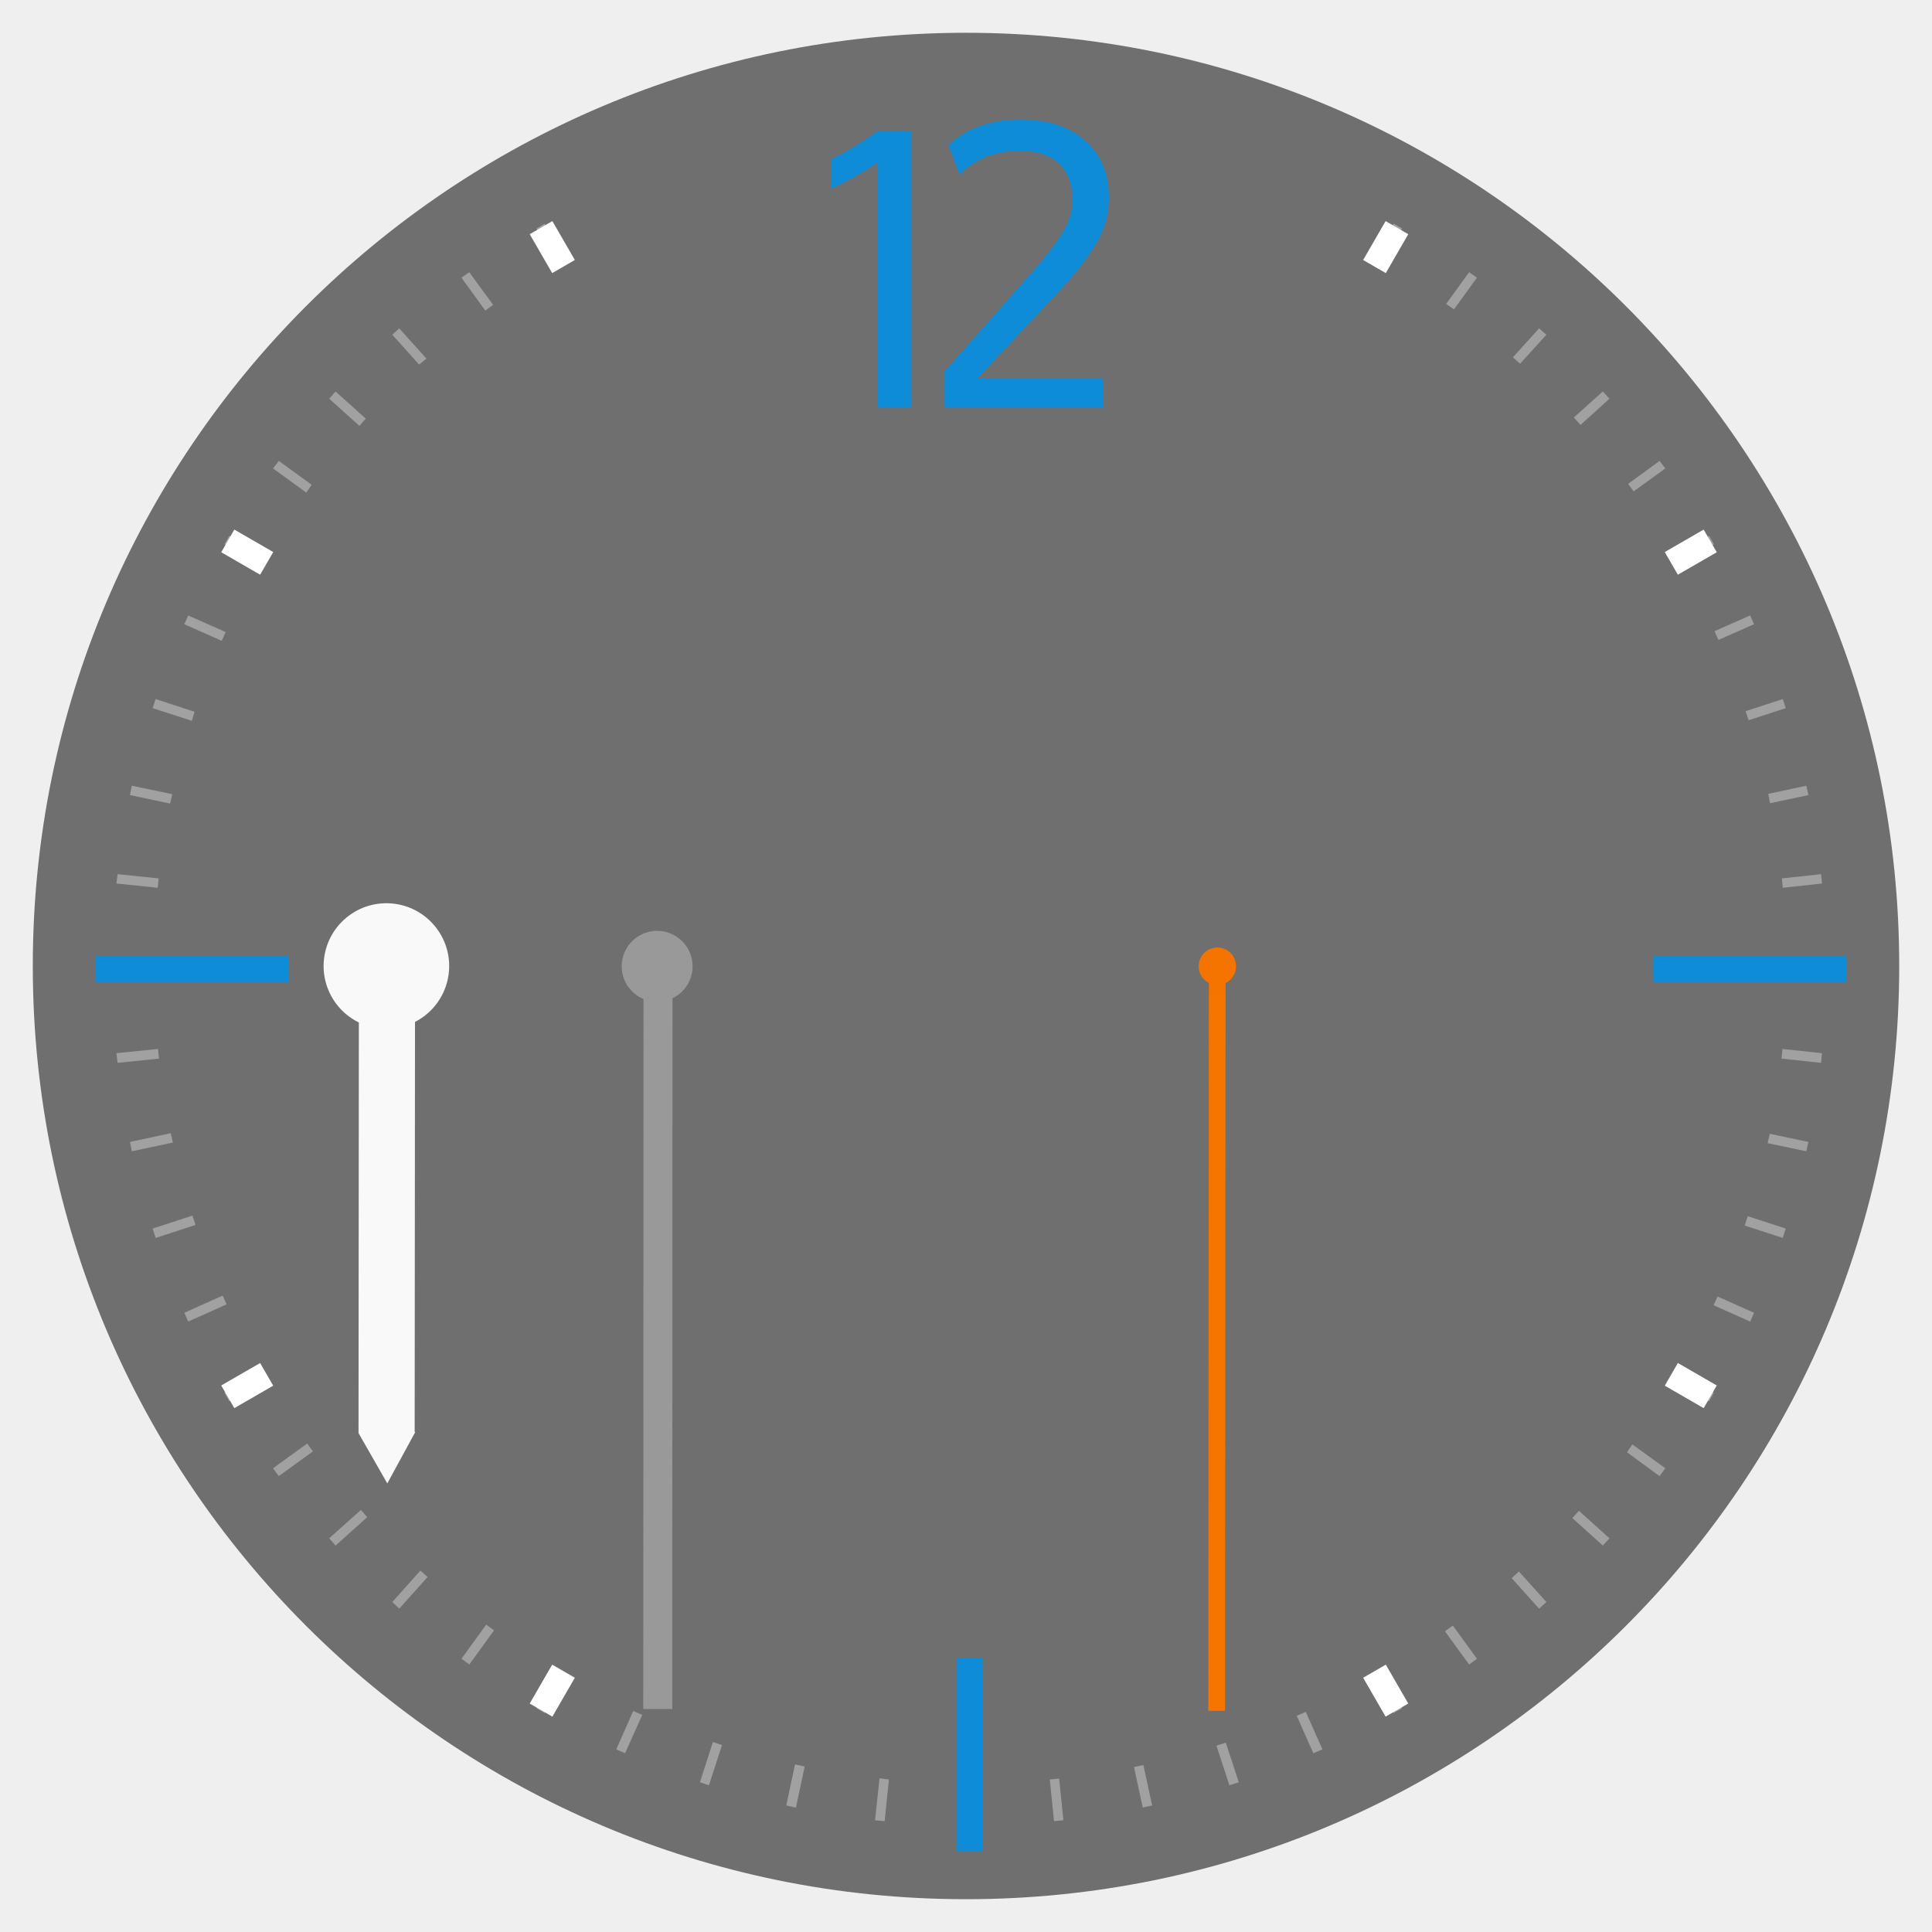
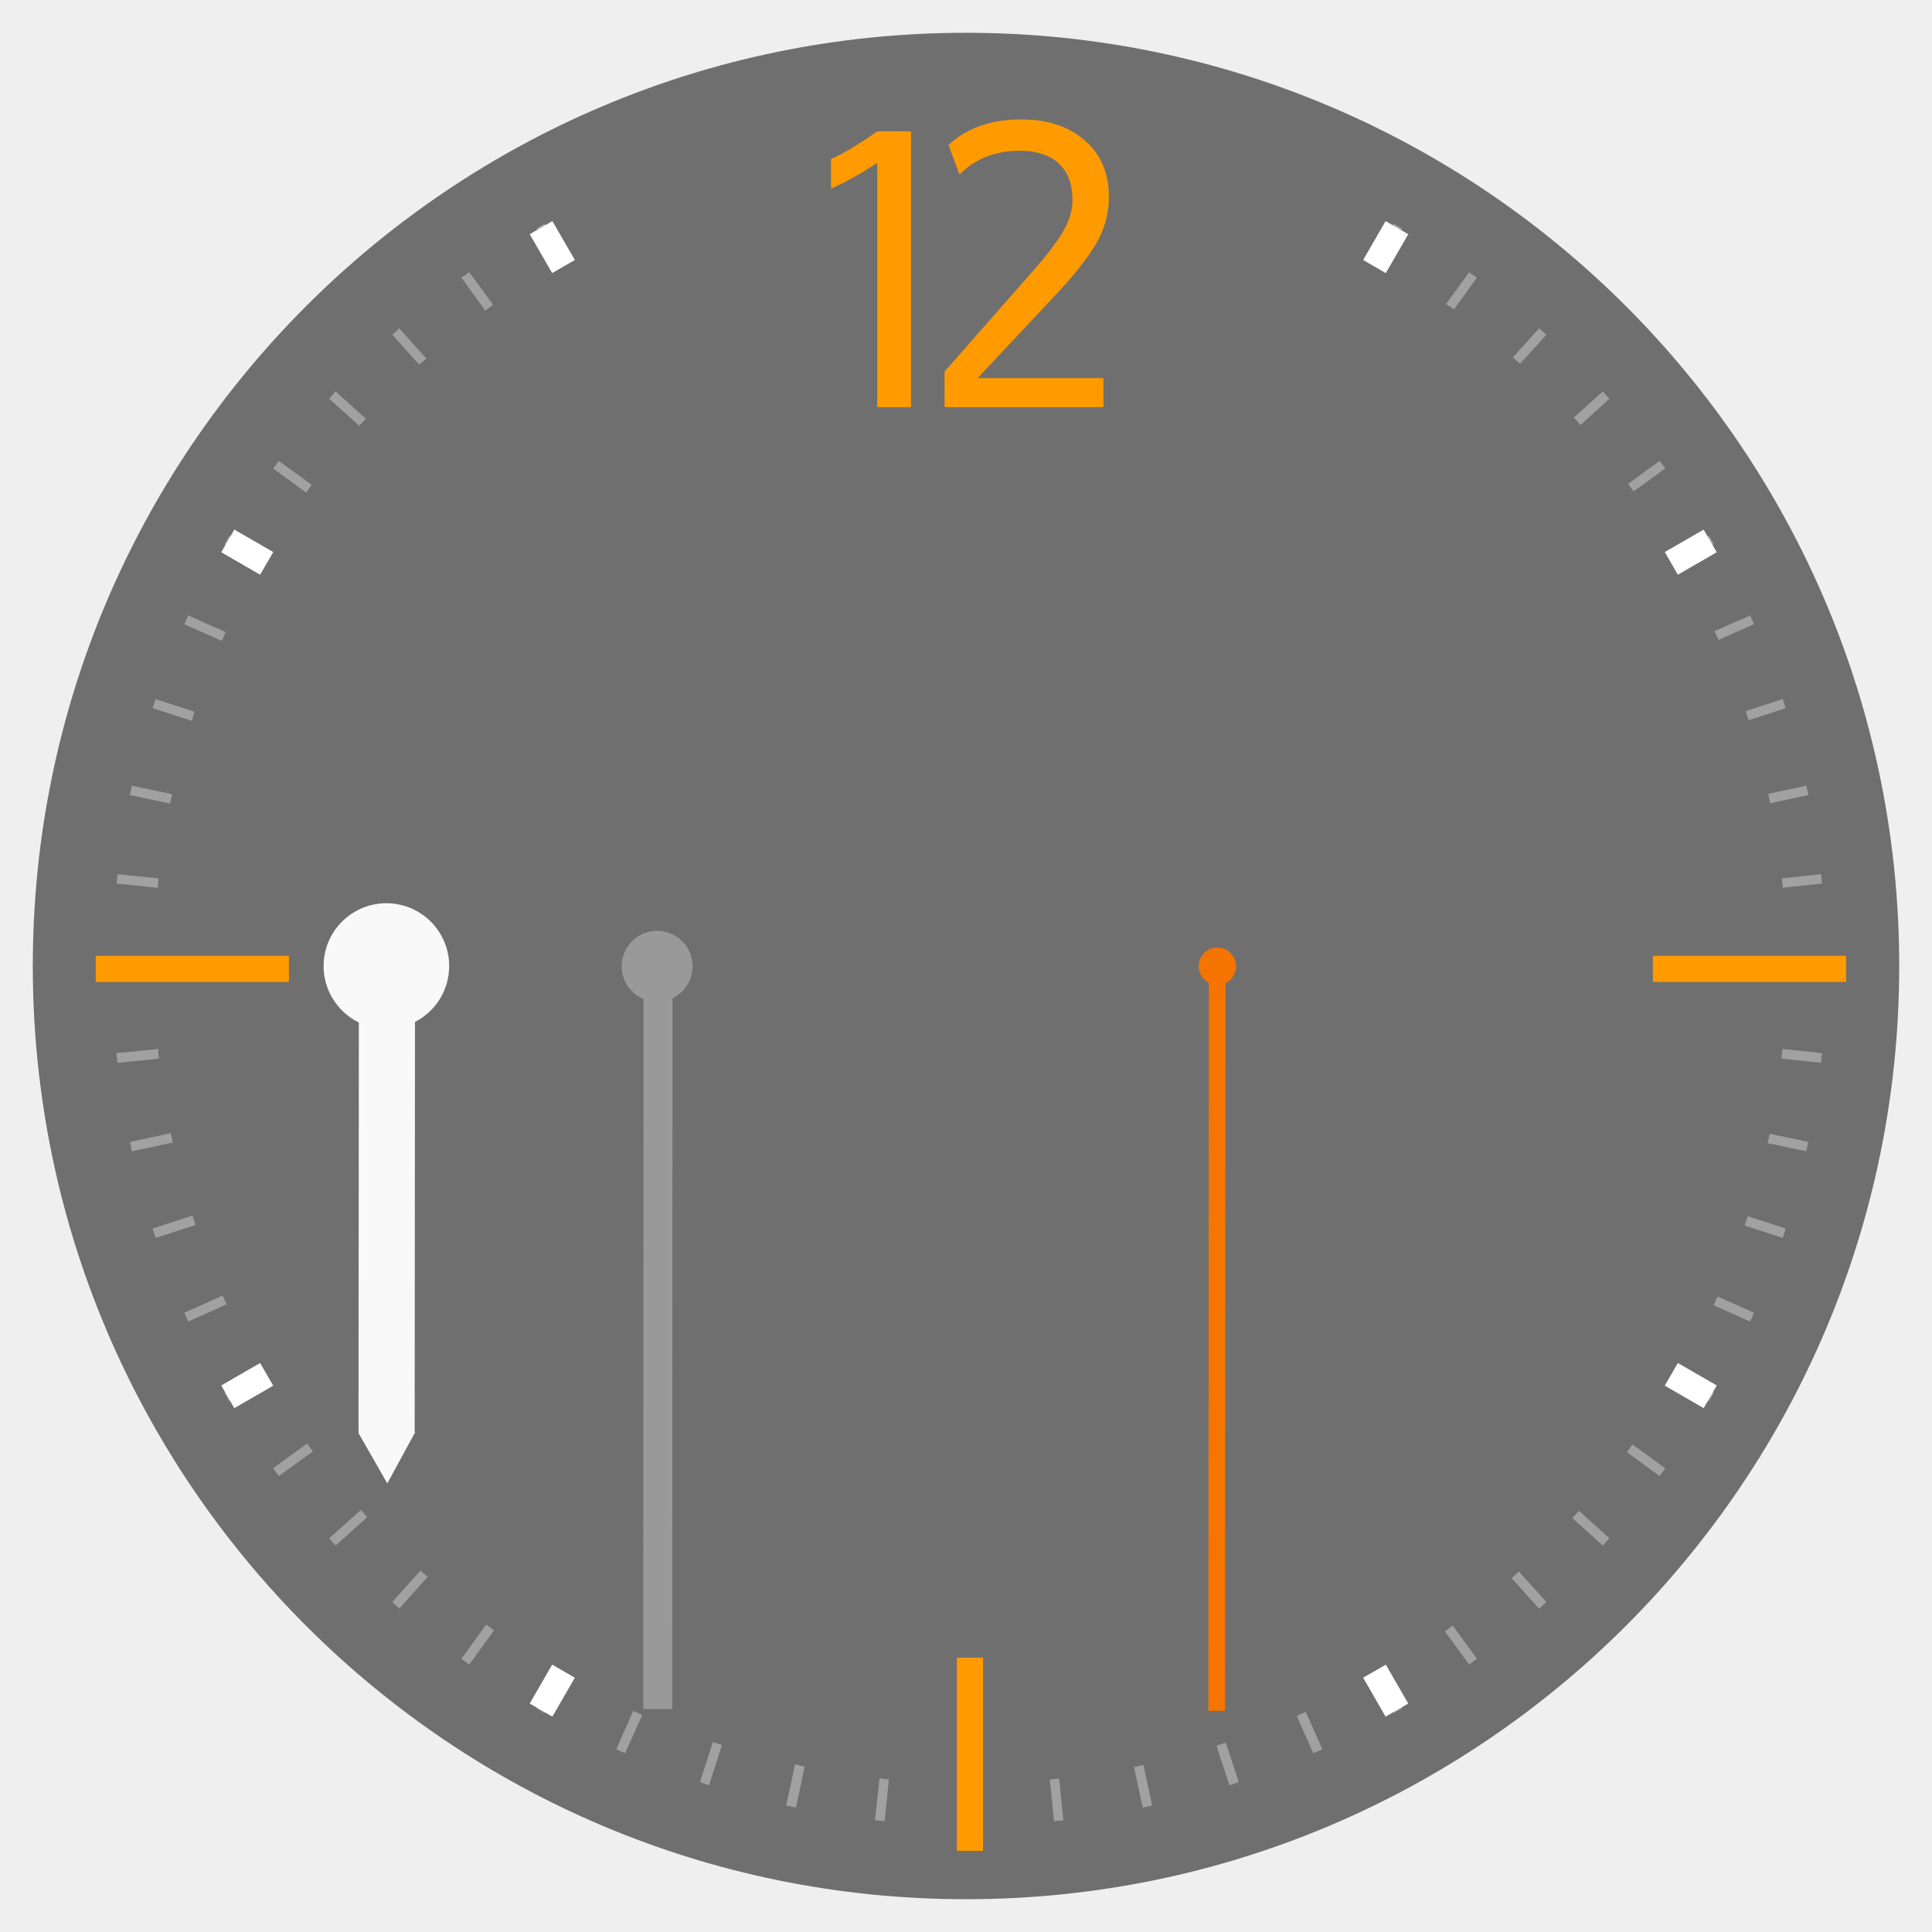
<svg xmlns="http://www.w3.org/2000/svg" xmlns:xlink="http://www.w3.org/1999/xlink" width="200" height="200" version="1.0" id="svg100">
  <defs id="defs19">
    <radialGradient xlink:href="#linearGradient4011" id="radialGradient4671" gradientUnits="userSpaceOnUse" cx="1255.872" cy="382.729" fx="1255.872" fy="382.729" r="96.606" />
    <linearGradient id="linearGradient4011">
      <stop style="stop-color:#232629;stop-opacity:1;" offset="0" id="stop4013" />
      <stop id="stop4019" offset="0.9" style="stop-color:#232629;stop-opacity:0.523;" />
      <stop style="stop-color:#232629;stop-opacity:0.107;" offset="0.96" id="stop4021" />
      <stop style="stop-color:#232629;stop-opacity:0;" offset="1" id="stop4015" />
    </linearGradient>
    <filter style="color-interpolation-filters:sRGB" id="filter5354-4" x="-0.212" width="1.423" y="-0.061" height="1.123">
      <feGaussianBlur stdDeviation="0.876" id="feGaussianBlur5356-7" />
    </filter>
    <filter style="color-interpolation-filters:sRGB" id="filter5358-1" x="-0.103" width="1.206" y="-0.059" height="1.118">
      <feGaussianBlur stdDeviation="0.876" id="feGaussianBlur5360-0" />
    </filter>
  </defs>
  <g id="ClockFace" transform="translate(-917.4624,-480.017)">
    <g id="g4323">
      <rect y="473.017" x="910.462" height="214" width="214" id="rect4069" style="opacity:0.005;fill:#717171;fill-opacity:1;stroke:none" />
      <circle r="96.606" cy="382.729" cx="1255.872" style="fill:url(#radialGradient4671);fill-opacity:1;stroke:none;opacity:0" id="path4329" transform="matrix(1.076543,0,0,1.076543,-334.5376,169.9925)" />
      <g id="g4245">
        <circle r="96.606" cy="382.729" cx="1255.872" transform="translate(-238.4086,197.2873)" style="fill:#191919;fill-opacity:1;stroke:none;opacity:0.6" id="path5099" />
        <g id="g6149" transform="translate(-0.5084997,-0.4121934)">
          <path style="color:#000000;font-style:normal;font-variant:normal;font-weight:normal;font-stretch:normal;font-size:medium;line-height:normal;font-family:Sans;-inkscape-font-specification:Sans;text-indent:0;text-align:start;text-decoration:none;text-decoration-line:none;letter-spacing:normal;word-spacing:normal;text-transform:none;writing-mode:lr-tb;direction:ltr;baseline-shift:baseline;text-anchor:start;display:inline;overflow:visible;visibility:visible;opacity:0.35;fill:#ffffff;fill-opacity:1;stroke:none;stroke-width:1px;marker:none;enable-background:accumulate" d="m 974.362,503.58 -0.844,0.5 2.094,3.594 c 0.278,-0.163 0.564,-0.308 0.844,-0.469 z m 87.875,0 -2.031,3.531 c 0.293,0.167 0.585,0.33 0.875,0.5 l 2.031,-3.531 z m -95.687,5.031 -0.812,0.562 2.469,3.406 c 0.269,-0.199 0.541,-0.398 0.813,-0.594 z m 103.5,0 -2.375,3.281 c 0.267,0.192 0.548,0.368 0.812,0.562 l 2.375,-3.281 z m -110.75,5.812 -0.719,0.656 2.781,3.094 c 0.24,-0.219 0.508,-0.408 0.75,-0.625 z m 118,0 -2.719,3 c 0.248,0.221 0.504,0.432 0.75,0.656 l 2.719,-3 z m -124.594,6.531 -0.656,0.75 3.125,2.812 c 0.219,-0.247 0.434,-0.505 0.656,-0.75 z m 131.188,0 -3,2.688 c 0.233,0.255 0.458,0.523 0.687,0.781 l 3,-2.719 z m -137.063,7.188 -0.594,0.781 3.438,2.5 c 0.192,-0.268 0.367,-0.547 0.562,-0.812 z m 142.938,0 -3.25,2.375 c 0.191,0.259 0.375,0.52 0.562,0.781 l 3.281,-2.375 z m -148.063,7.75 -0.5,0.875 3.688,2.125 c 0.166,-0.292 0.331,-0.585 0.5,-0.875 z m 153.188,0 -3.5,2.031 c 0.17,0.29 0.333,0.582 0.5,0.875 l 3.5,-2.031 z m -157.438,8.25 -0.406,0.906 3.875,1.719 c 0.133,-0.305 0.27,-0.603 0.406,-0.906 z m 161.688,0 -3.688,1.625 c 0.136,0.301 0.274,0.603 0.406,0.906 l 3.688,-1.625 z m -165.063,8.656 -0.312,0.938 4.062,1.312 c 0.098,-0.308 0.18,-0.631 0.281,-0.938 z m 168.438,0 -3.844,1.25 c 0.102,0.31 0.214,0.626 0.312,0.938 l 3.844,-1.25 z m -170.906,8.969 -0.188,0.969 4.156,0.875 c 0.066,-0.324 0.149,-0.646 0.219,-0.969 z m 173.344,0 -3.937,0.844 c 0.069,0.321 0.122,0.647 0.187,0.969 l 3.969,-0.844 z m -174.812,9.156 -0.125,0.969 4.281,0.438 c 0.031,-0.322 0.059,-0.648 0.094,-0.969 l -4.25,-0.438 z m 176.344,0 -4.062,0.438 c 0.035,0.321 0.063,0.647 0.094,0.969 l 4.062,-0.438 -0.094,-0.969 z m -172.156,18.094 -4.312,0.438 0.125,1 4.281,-0.438 c -0.037,-0.333 -0.061,-0.666 -0.094,-1 z m 168.156,0 c -0.033,0.334 -0.057,0.667 -0.094,1 l 4.094,0.438 0.094,-1 z m -166.844,8.719 -4.219,0.906 0.188,0.969 4.25,-0.906 c -0.071,-0.322 -0.152,-0.645 -0.219,-0.969 z m 165.531,0.062 c -0.067,0.324 -0.148,0.646 -0.219,0.969 l 4,0.844 0.219,-0.969 z m -163.281,8.469 -4.125,1.344 0.312,0.969 4.125,-1.344 c -0.107,-0.323 -0.209,-0.644 -0.312,-0.969 z m 161,0.062 c -0.104,0.325 -0.205,0.646 -0.313,0.969 l 3.938,1.281 0.312,-0.969 z m -157.875,8.219 -3.969,1.781 0.406,0.906 3.969,-1.781 c -0.138,-0.303 -0.272,-0.601 -0.406,-0.906 z m 154.75,0.094 c -0.134,0.303 -0.269,0.605 -0.406,0.906 l 3.781,1.688 0.406,-0.906 z m -150.75,7.781 -3.813,2.188 0.5,0.875 3.813,-2.188 c -0.17,-0.289 -0.334,-0.584 -0.5,-0.875 z m 146.75,0.094 c -0.168,0.292 -0.329,0.585 -0.5,0.875 l 3.625,2.094 0.5,-0.875 z m -142,7.344 -3.531,2.562 0.594,0.812 3.531,-2.562 c -0.2,-0.27 -0.397,-0.54 -0.594,-0.812 z m 137.187,0.094 c -0.193,0.268 -0.366,0.547 -0.562,0.812 l 3.375,2.469 0.594,-0.812 z m -131.625,6.781 -3.281,2.938 0.656,0.75 3.281,-2.938 c -0.224,-0.246 -0.435,-0.502 -0.656,-0.75 z m 126.094,0.094 c -0.226,0.253 -0.458,0.499 -0.688,0.75 l 3.156,2.844 0.687,-0.75 z m -119.937,6.188 -2.906,3.25 0.719,0.688 2.938,-3.281 c -0.248,-0.221 -0.504,-0.432 -0.75,-0.656 z m 113.719,0.094 c -0.251,0.228 -0.496,0.462 -0.75,0.688 l 2.844,3.156 0.75,-0.688 z m -106.906,5.5 -2.562,3.531 0.812,0.594 2.562,-3.531 c -0.272,-0.195 -0.543,-0.395 -0.812,-0.594 z m 100.062,0.094 c -0.27,0.198 -0.54,0.399 -0.812,0.594 l 2.5,3.438 0.812,-0.594 z m -92.656,4.781 -2.187,3.781 0.844,0.5 2.188,-3.812 c -0.28,-0.16 -0.566,-0.306 -0.844,-0.469 z m 85.25,0.062 c -0.283,0.165 -0.559,0.338 -0.844,0.5 l 2.125,3.719 0.875,-0.5 z m -77.437,4 -1.75,3.969 0.906,0.406 1.781,-3.969 c -0.313,-0.138 -0.626,-0.265 -0.937,-0.406 z m 69.625,0.094 c -0.308,0.139 -0.628,0.271 -0.938,0.406 l 1.719,3.875 0.938,-0.406 z m -61.375,3.125 -1.344,4.156 0.938,0.312 1.344,-4.156 c -0.314,-0.1 -0.625,-0.209 -0.937,-0.312 z m 53.094,0.062 c -0.322,0.106 -0.645,0.21 -0.969,0.312 l 1.344,4.094 0.969,-0.312 z m -44.594,2.25 -0.906,4.25 1,0.219 0.906,-4.25 c -0.334,-0.069 -0.668,-0.146 -1,-0.219 z m 36.062,0.062 c -0.327,0.07 -0.641,0.152 -0.969,0.219 l 0.906,4.188 0.969,-0.219 z m -27.312,1.375 -0.469,4.344 1,0.094 0.438,-4.312 c -0.325,-0.032 -0.645,-0.089 -0.969,-0.125 z m 18.594,0.031 c -0.323,0.035 -0.645,0.062 -0.969,0.094 l 0.437,4.312 0.969,-0.094 z" id="path5480" />
        </g>
        <g transform="translate(-283.7323,123.3106)" id="g5157">
          <g style="font-style:normal;font-variant:normal;font-weight:normal;font-stretch:normal;font-size:40px;line-height:125%;font-family:Oxygen;-inkscape-font-specification:Oxygen;text-align:start;letter-spacing:0px;word-spacing:0px;writing-mode:lr-tb;text-anchor:start;fill:#232629;fill-opacity:0.443;stroke:none;filter:url(#filter5354-4)" id="text4522" />
          <g style="font-style:normal;font-variant:normal;font-weight:normal;font-stretch:normal;font-size:40px;line-height:125%;font-family:Oxygen;-inkscape-font-specification:Oxygen;text-align:start;letter-spacing:0px;word-spacing:0px;writing-mode:lr-tb;text-anchor:start;fill:#3daee9;fill-opacity:1;stroke:none" id="text5149" />
          <g style="font-style:normal;font-variant:normal;font-weight:normal;font-stretch:normal;font-size:40px;line-height:125%;font-family:Oxygen;-inkscape-font-specification:Oxygen;text-align:start;letter-spacing:0px;word-spacing:0px;writing-mode:lr-tb;text-anchor:start;fill:#232629;fill-opacity:0.443;stroke:none;filter:url(#filter5358-1)" id="text4526" />
          <g style="font-style:normal;font-variant:normal;font-weight:normal;font-stretch:normal;font-size:40px;line-height:125%;font-family:Oxygen;-inkscape-font-specification:Oxygen;text-align:start;letter-spacing:0px;word-spacing:0px;writing-mode:lr-tb;text-anchor:start;fill:#3daee9;fill-opacity:1;stroke:none" id="text5153" transform="translate(0,6)">
-             <path id="path6197" d="m 1306.887,363.071 c 2.747,3e-5 4.948,0.723 6.601,2.168 1.667,1.432 2.5,3.392 2.5,5.879 0,1.693 -0.436,3.288 -1.309,4.785 -0.872,1.484 -2.213,3.197 -4.023,5.137 l -8.262,8.809 h 13.027 v 3.008 h -16.445 v -3.691 l 9.395,-10.684 c 1.276,-1.458 2.233,-2.728 2.871,-3.809 0.651,-1.094 0.977,-2.174 0.977,-3.242 0,-1.667 -0.475,-2.936 -1.426,-3.809 -0.951,-0.872 -2.285,-1.309 -4.004,-1.309 -2.552,2e-5 -4.642,0.82 -6.269,2.461 l -1.133,-3.066 c 1.914,-1.758 4.414,-2.637 7.5,-2.637 m -14.88,1.23 h 3.496 v 28.555 h -3.496 v -25.293 c -1.601,1.068 -3.197,1.96 -4.785,2.676 v -3.066 c 1.25,-0.547 2.845,-1.504 4.785,-2.871" style="fill:#0f8cd7;fill-opacity:1" />
+             <path id="path6197" d="m 1306.887,363.071 c 2.747,3e-5 4.948,0.723 6.601,2.168 1.667,1.432 2.5,3.392 2.5,5.879 0,1.693 -0.436,3.288 -1.309,4.785 -0.872,1.484 -2.213,3.197 -4.023,5.137 l -8.262,8.809 h 13.027 v 3.008 h -16.445 v -3.691 l 9.395,-10.684 c 1.276,-1.458 2.233,-2.728 2.871,-3.809 0.651,-1.094 0.977,-2.174 0.977,-3.242 0,-1.667 -0.475,-2.936 -1.426,-3.809 -0.951,-0.872 -2.285,-1.309 -4.004,-1.309 -2.552,2e-5 -4.642,0.82 -6.269,2.461 l -1.133,-3.066 c 1.914,-1.758 4.414,-2.637 7.5,-2.637 m -14.88,1.23 h 3.496 v 28.555 h -3.496 v -25.293 c -1.601,1.068 -3.197,1.96 -4.785,2.676 v -3.066 c 1.25,-0.547 2.845,-1.504 4.785,-2.871" style="fill:#ff9b00;fill-opacity:1" />
          </g>
        </g>
-         <rect style="fill:#0f8cd7;fill-opacity:1;stroke:none" id="rect5442" width="20" height="2.709" x="927.371" y="578.959" />
-         <rect y="578.959" x="1088.57" height="2.709" width="20" id="rect5446" style="fill:#0f8cd7;fill-opacity:1;stroke:none" />
-         <rect transform="rotate(90)" style="fill:#0f8cd7;fill-opacity:1;stroke:none" id="rect5448" width="20" height="2.709" x="651.614" y="-1019.226" />
+         <rect style="fill:#ff9b00;fill-opacity:1;stroke:none" id="rect5442" width="20" height="2.709" x="927.371" y="578.959" />
+         <rect y="578.959" x="1088.57" height="2.709" width="20" id="rect5446" style="fill:#ff9b00;fill-opacity:1;stroke:none" />
+         <rect transform="rotate(90)" style="fill:#ff9b00;fill-opacity:1;stroke:none" id="rect5448" width="20" height="2.709" x="651.614" y="-1019.226" />
        <g id="g6073" transform="translate(-0.5084997,-0.4121934)">
          <path id="path6063" style="fill:#ffffff;fill-opacity:1;stroke:none" d="m 1090.307,537.577 4.027,-2.325 1.355,2.346 -4.027,2.325 z m -149.435,86.276 4.027,-2.325 1.355,2.346 -4.027,2.325 z" />
          <path d="m 1059.083,507.345 2.325,-4.027 2.346,1.355 -2.325,4.027 z m -86.276,149.435 2.325,-4.027 2.346,1.355 -2.325,4.027 z" style="fill:#ffffff;fill-opacity:1;stroke:none" id="path6065" />
          <path id="path6067" style="fill:#ffffff;fill-opacity:1;stroke:none" d="m 944.9,539.923 -4.027,-2.325 1.355,-2.346 4.027,2.325 z m 149.435,86.276 -4.027,-2.325 1.355,-2.346 4.027,2.325 z" />
          <path d="m 975.132,508.699 -2.325,-4.027 2.346,-1.355 2.325,4.027 z m 86.276,149.435 -2.325,-4.027 2.346,-1.355 2.325,4.027 z" style="fill:#ffffff;fill-opacity:1;stroke:none" id="path6069" />
        </g>
      </g>
      <g id="text5629" style="font-style:normal;font-variant:normal;font-weight:normal;font-stretch:normal;font-size:12px;line-height:125%;font-family:Pristina;-inkscape-font-specification:Pristina;text-align:center;letter-spacing:0px;word-spacing:0px;text-anchor:middle;fill:#575757;fill-opacity:1;stroke:none" />
    </g>
  </g>
  <g id="HourHand" transform="matrix(-.60001 -.79999 .79999 -.60001 185.53 1262.7)">
    <rect transform="matrix(-.60001 .79999 -.79999 -.60001 1122.7 607.62)" x="33" y="91" width="18" height="64" fill="#232629" fill-opacity=".604" opacity=".01" id="rect56" />
    <path d="m980.52 549.89-5.955-0.742 2.521 5.509 0.036-0.051 34.481 25.905 3.422-4.699-34.481-25.905z" fill="#f9f9f9" id="path58" />
    <path transform="translate(-753.93 199.18)" d="m1777.9 382.03a6.5 6.5 0 0 1-6.499 6.499 6.5 6.5 0 0 1-6.5-6.499 6.5 6.5 0 0 1 6.5-6.5 6.5 6.5 0 0 1 6.499 6.5z" fill="#f9f9f9" id="path60" />
  </g>
  <g id="MinuteHand" transform="matrix(-.5033 .86411 -.86411 -.5033 1082.4 -486.66)">
    <rect transform="matrix(-.5033 -.86411 .86411 -.5033 966.28 692.06)" x="64" y="94" width="12" height="85" fill="#232629" fill-opacity=".604" opacity=".01" id="rect63" />
    <path transform="matrix(.86427 -.50302 .50302 .86427 0 0)" d="m588.17 1012.6 75.736 7e-4v3l-75.736-7e-4z" fill="#999" id="path65" />
    <path transform="matrix(.56475 0 0 .56475 17.104 365.5)" d="m1777.9 382.03a6.5 6.5 0 0 1-6.499 6.499 6.5 6.5 0 0 1-6.5-6.499 6.5 6.5 0 0 1 6.5-6.5 6.5 6.5 0 0 1 6.499 6.5z" fill="#999" id="path67" />
  </g>
  <g id="SecondHand" transform="matrix(-.50062 .86567 -.86567 -.50062 1138.5 -489.72)">
    <rect transform="matrix(.86603 -.5 .5 .86603 0 0)" x="589.81" y="1011.2" width="77.736" height="1.732" fill="#f67400" id="rect70" />
    <path transform="matrix(.29783 0 0 .29783 489.81 467.45)" d="m1777.9 382.03c0 3.59-2.91 6.499-6.499 6.499-3.59 0-6.5-2.91-6.5-6.499s2.91-6.5 6.5-6.5c3.59 0 6.499 2.91 6.499 6.5z" fill="#f67400" id="path72" />
    <rect transform="matrix(-.50062 -.86567 .86567 -.50062 985.87 726.55)" x="106" y="96" width="8" height="7" fill="#232629" fill-opacity=".604" opacity=".01" id="rect74" />
  </g>
  <g fill="#232629" id="g91">
    <g id="SecondHandShadow" transform="matrix(-.50062 .86567 -.86567 -.50062 1146.5 -489.72)" opacity="0">
      <path transform="matrix(.86603 -.5 .5 .86603 0 0)" d="m591.81 1011.2h75.736v1.732h-75.736z" id="path77" />
      <circle transform="matrix(.29783 0 0 .29783 489.81 467.45)" d="m 1777.896,382.032 a 6.499,6.499 0 0 1 -6.499,6.499 6.499,6.499 0 0 1 -6.5,-6.499 6.499,6.499 0 0 1 6.5,-6.499 6.499,6.499 0 0 1 6.499,6.499 z" fill-opacity=".004" id="circle79" />
      <rect transform="matrix(-.50062 -.86567 .86567 -.50062 988.88 731.74)" x="113" y="97" width="6" height="82" fill-opacity=".604" opacity=".01" id="rect81" />
    </g>
    <path id="HandCenterScrew" d="m-45 100a5 5 0 1 1-10 0 5 5 0 1 1 10 0z" opacity=".001" />
    <path id="Glass" transform="matrix(1.5739 0 0 1.5739 111.91 -57.392)" d="m-150 100a45 45 0 1 1-90 0 45 45 0 1 1 90 0z" opacity=".001" />
    <g id="MinuteHandShadow" transform="matrix(-.5033 .86411 -.86411 -.5033 1092.4 -486.66)" opacity="0">
      <path d="m1016.7 579.91 66.473-38.689 1.509 2.593-66.473 38.689z" id="path86" />
      <circle transform="matrix(.62496 0 0 .62496 -89.662 342.48)" d="m 1777.896,382.032 a 6.499,6.499 0 0 1 -6.499,6.499 6.499,6.499 0 0 1 -6.5,-6.499 6.499,6.499 0 0 1 6.5,-6.499 6.499,6.499 0 0 1 6.499,6.499 z" fill-opacity=".004" id="circle88" />
    </g>
  </g>
  <g id="HourHandShadow" transform="rotate(233.13 416.29 581.26)" fill="#232629" opacity="0">
    <rect transform="rotate(126.87 409.43 584.47)" x="33" y="91" width="18" height="64" id="rect93" fill-opacity=".604" opacity=".01" />
    <path d="m980.52 549.89-5.955-0.742 2.521 5.509 0.036-0.051 34.481 25.905 3.422-4.699-34.481-25.905z" id="path95" />
    <circle transform="translate(-753.93 199.18)" cx="1771.4" cy="382.03" r="6.5" id="circle97" />
  </g>
</svg>
